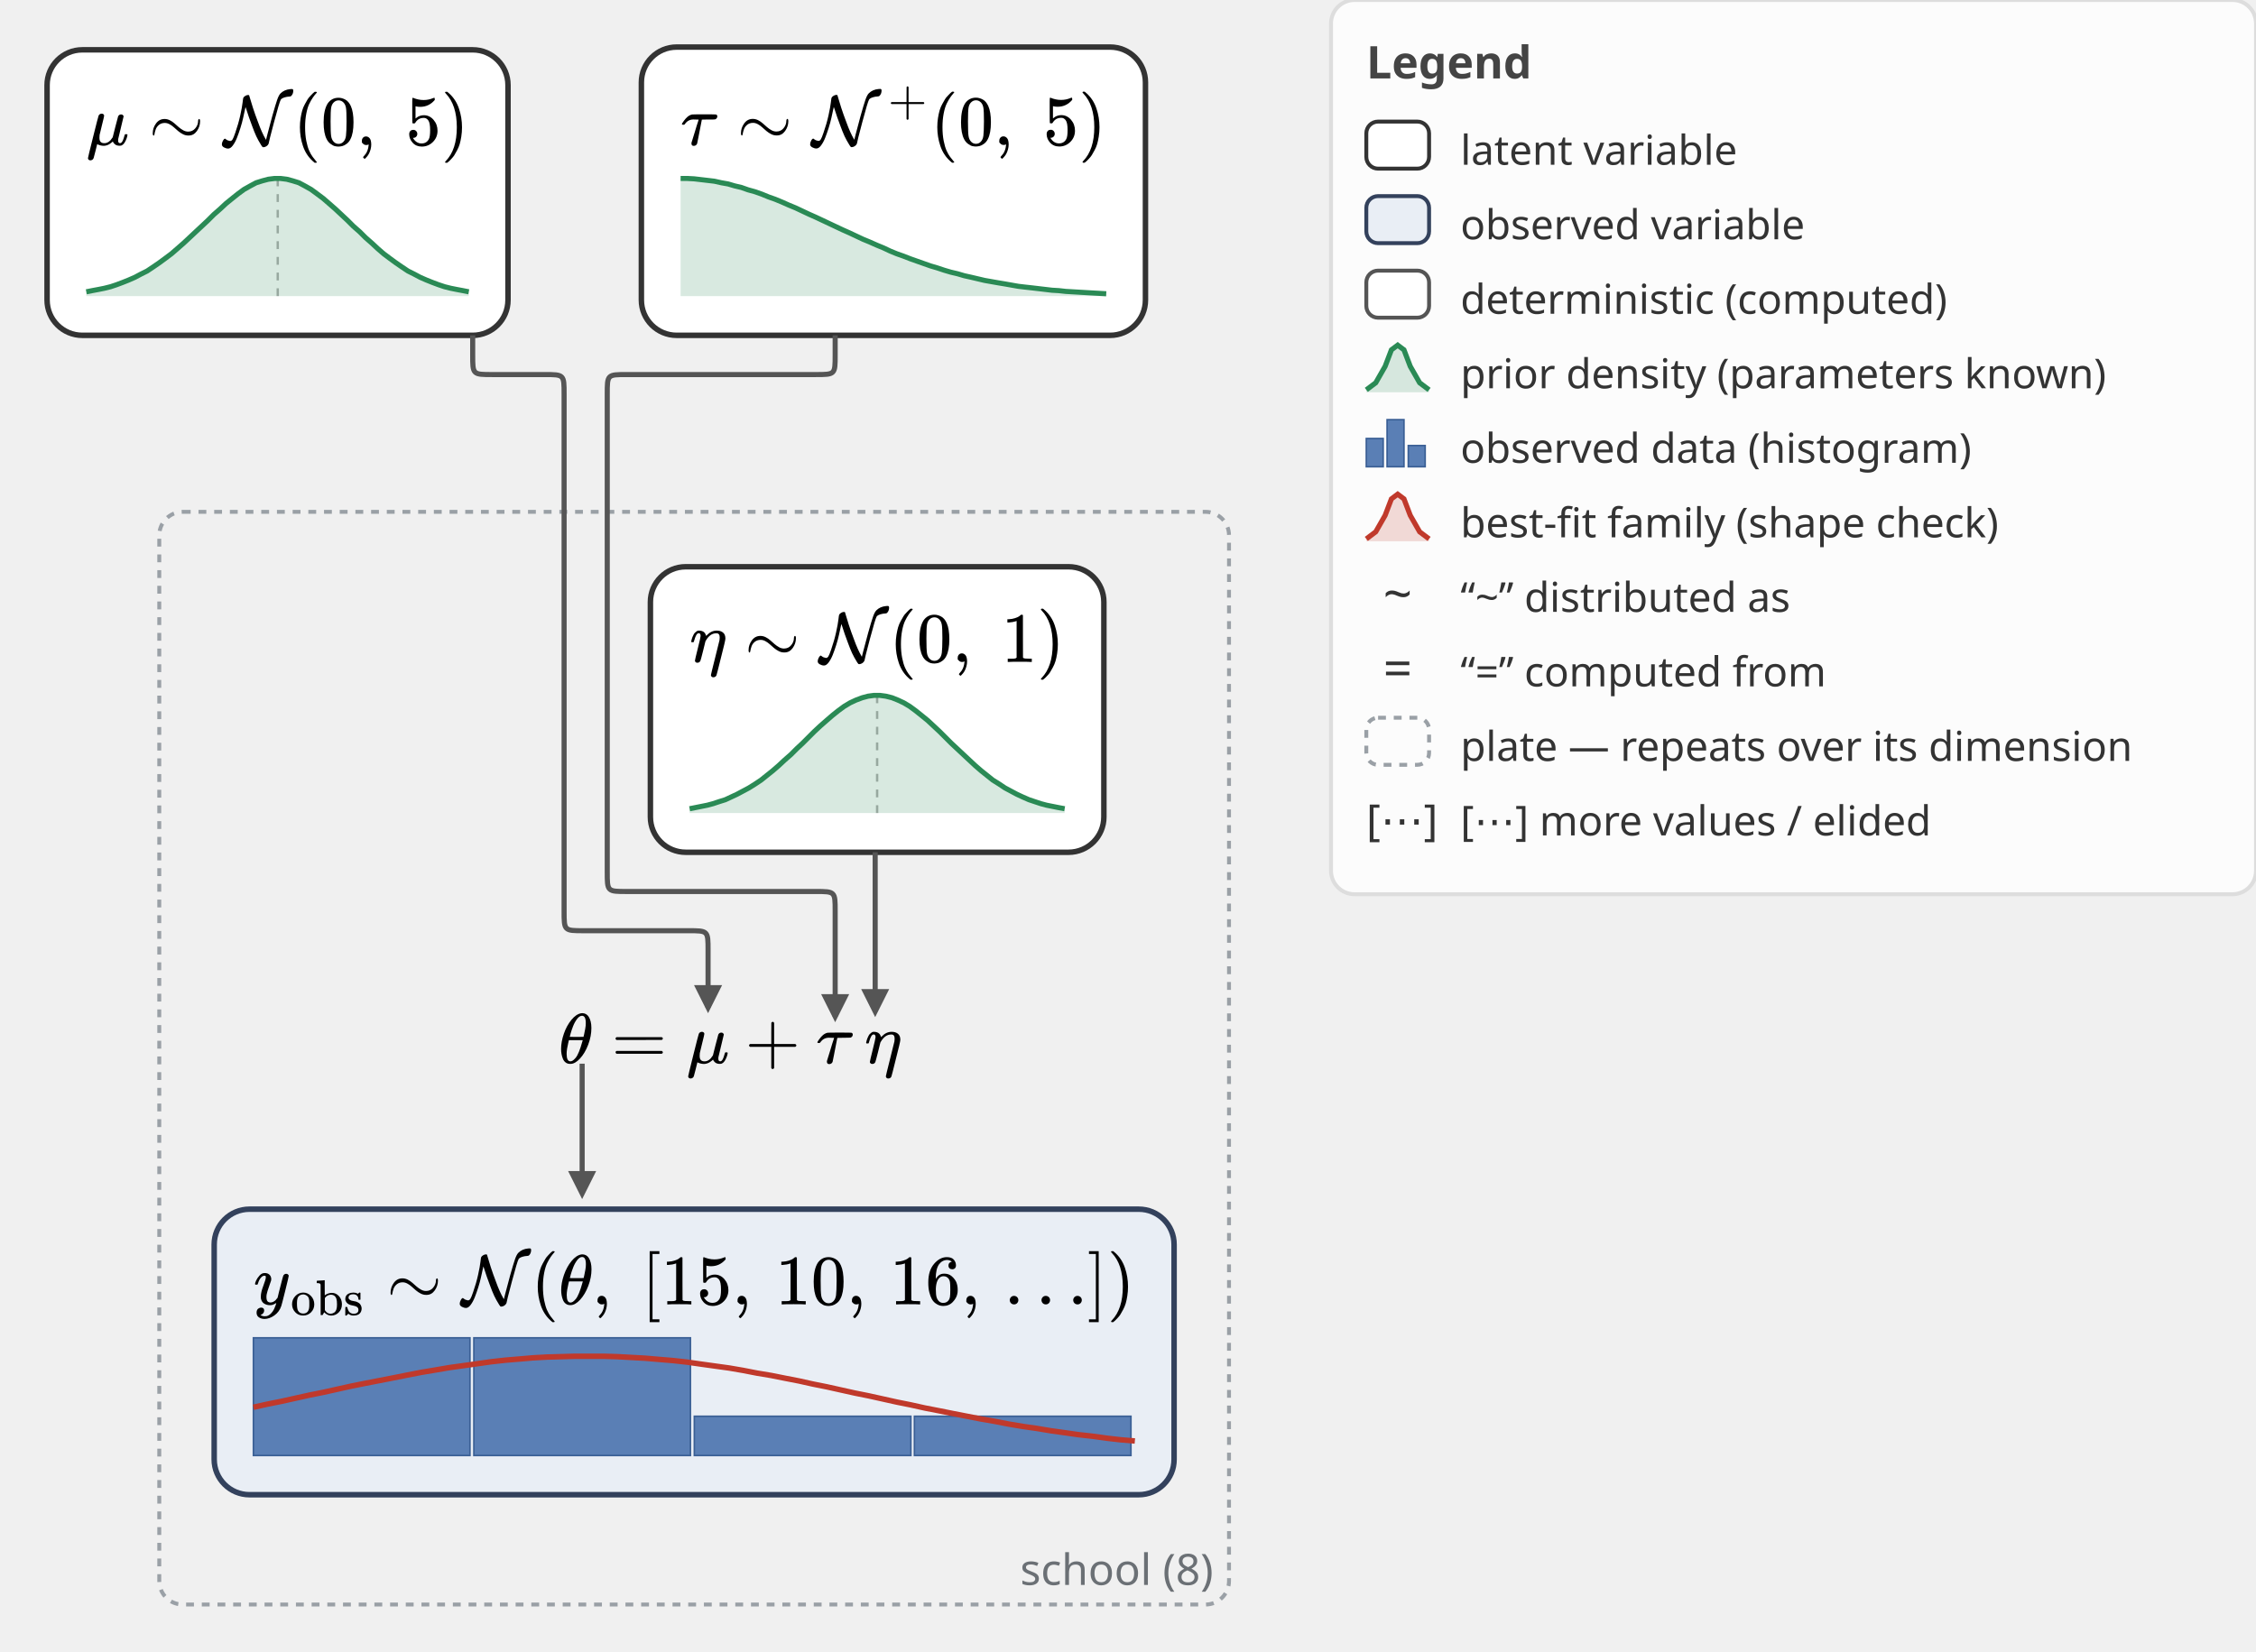
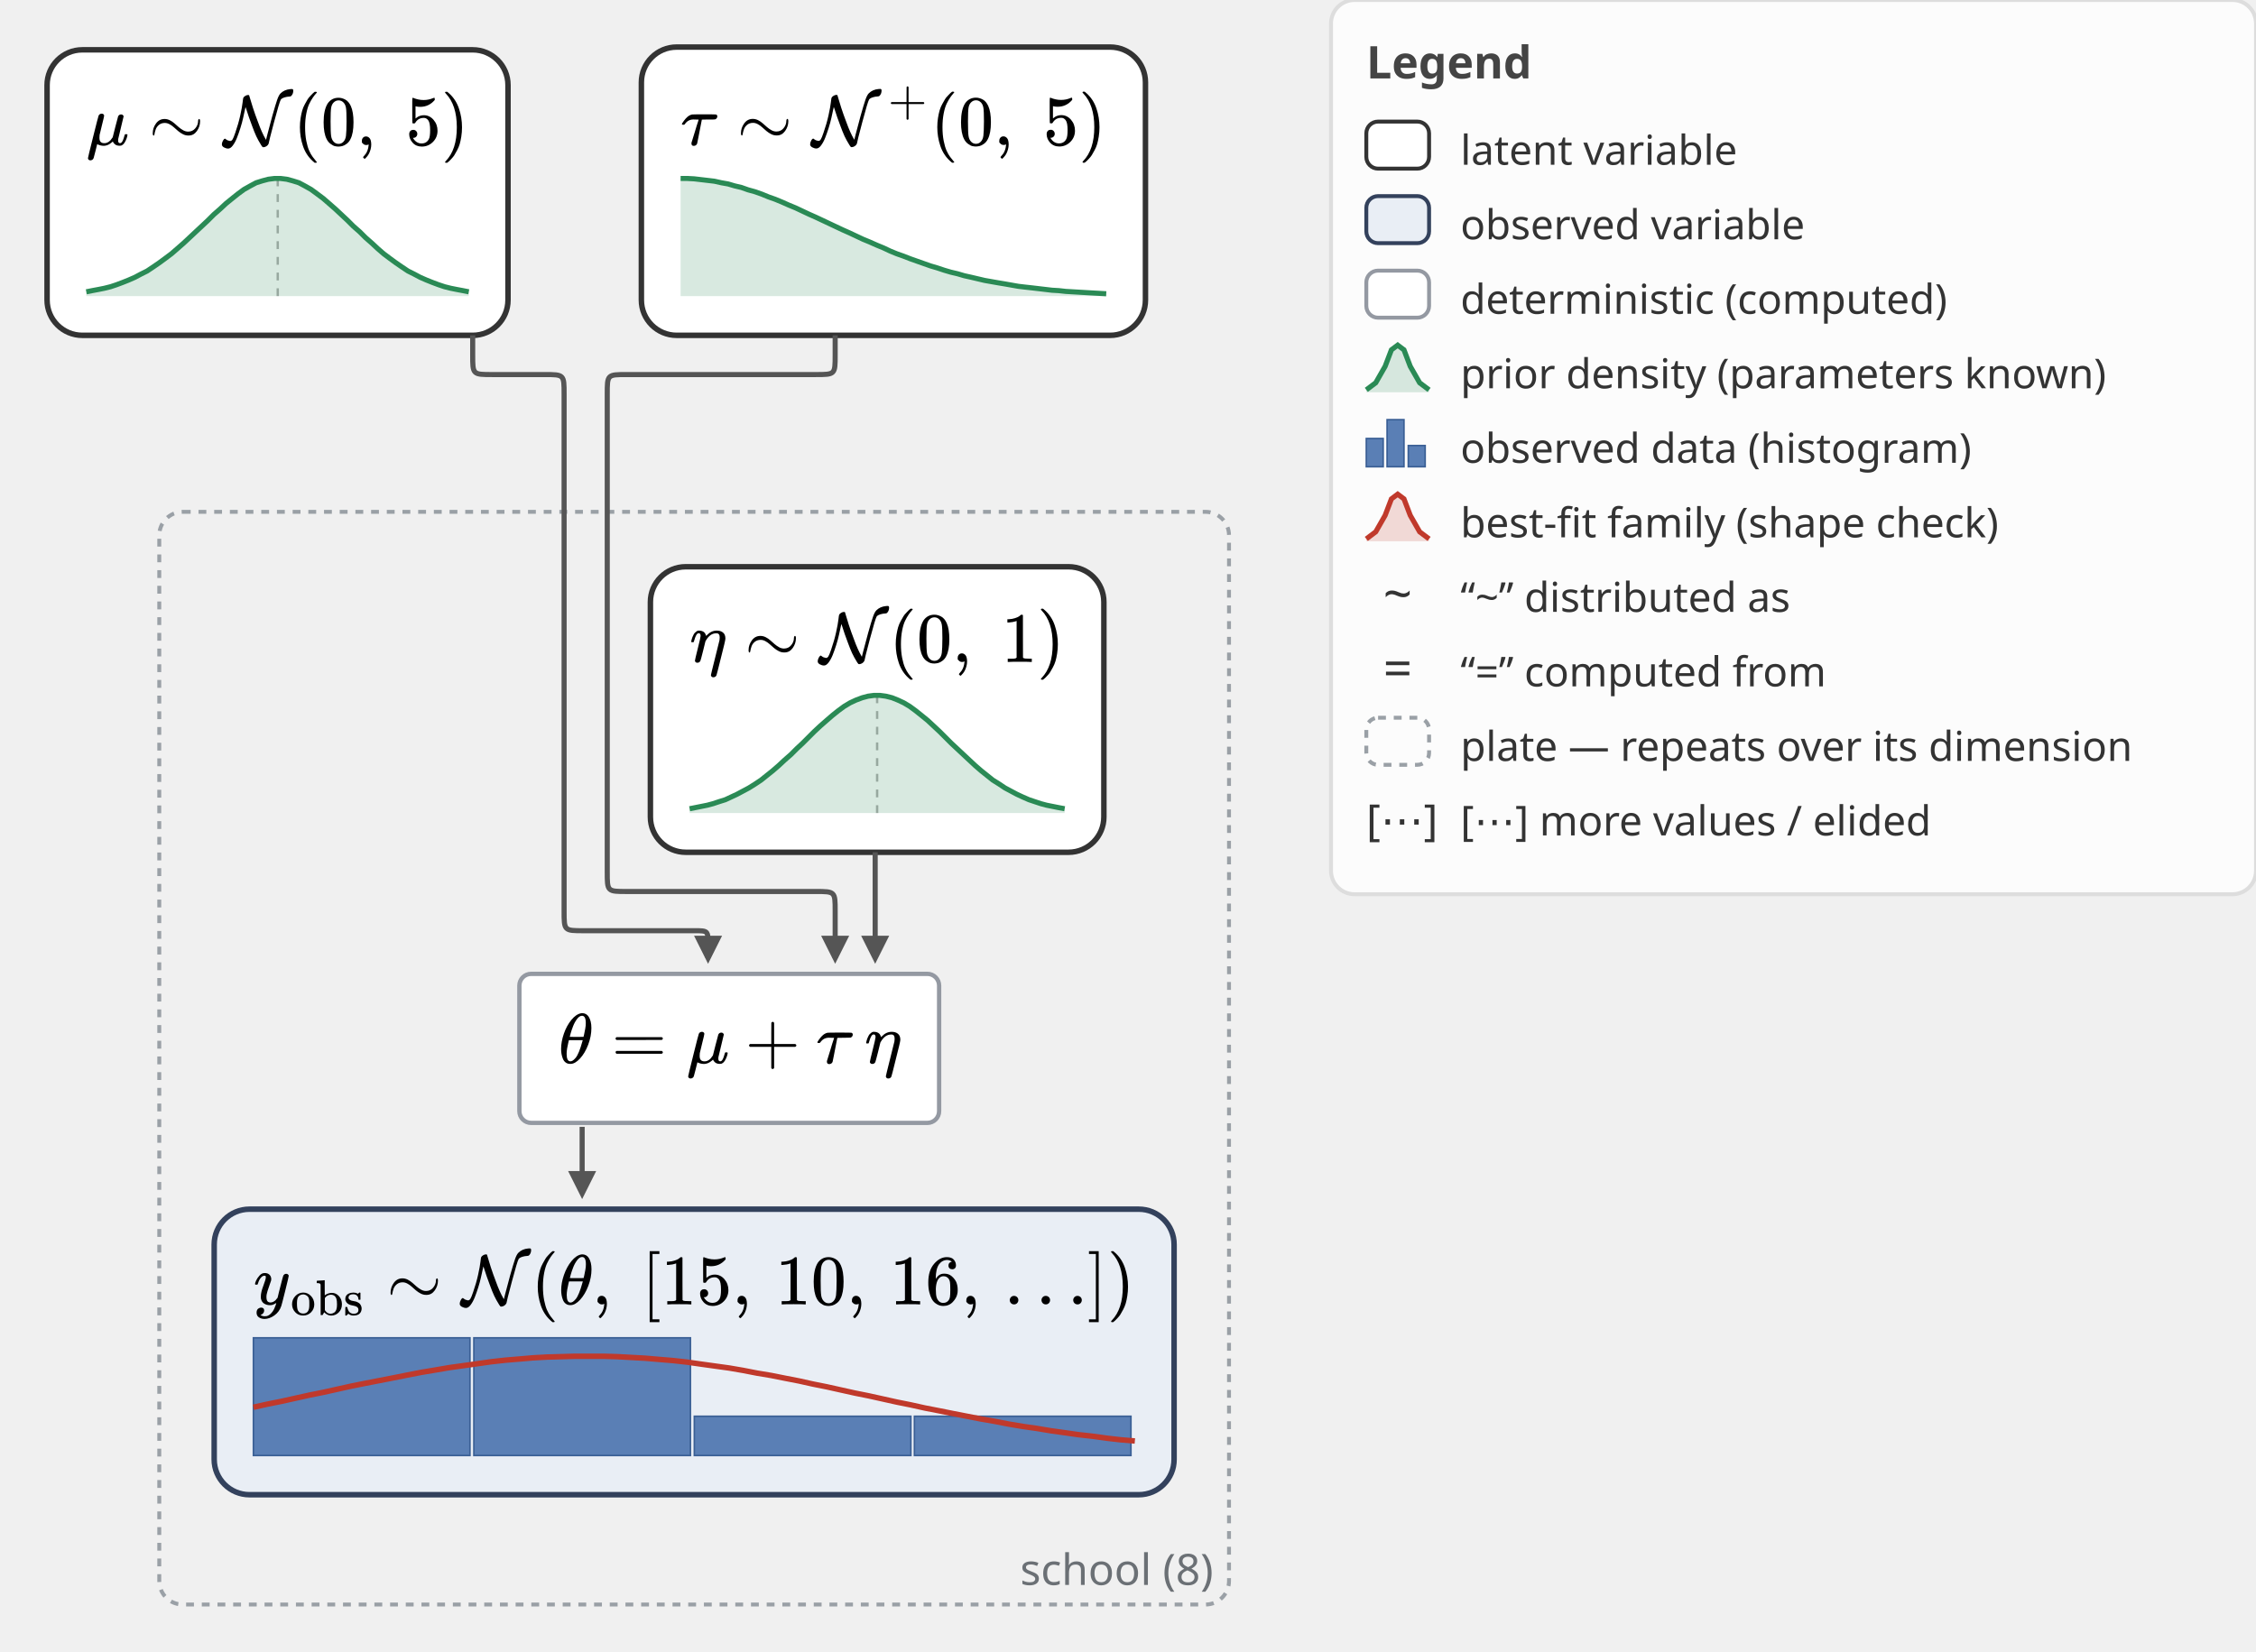
<svg xmlns="http://www.w3.org/2000/svg" xmlns:xlink="http://www.w3.org/1999/xlink" width="575.1" height="421.1" viewBox="0 0 575.1 421.1" font-family="system-ui, sans-serif">
  <defs>
    <marker id="bd-arrow" viewBox="0 0 10 10" refX="8" refY="5" markerWidth="5.5" markerHeight="5.5" orient="auto-start-reverse">
      <path d="M0,0 L10,5 L0,10 z" fill="#555" />
    </marker>
    <marker id="bd-arrow-up" viewBox="0 0 10 10" refX="8" refY="5" markerWidth="5.5" markerHeight="5.5" orient="auto-start-reverse">
      <path d="M0,0 L10,5 L0,10 z" fill="#2563eb" />
    </marker>
    <marker id="bd-arrow-down" viewBox="0 0 10 10" refX="8" refY="5" markerWidth="5.5" markerHeight="5.5" orient="auto-start-reverse">
      <path d="M0,0 L10,5 L0,10 z" fill="#d97706" />
    </marker>
  </defs>
  <defs>
    <path id="bdg-0769b6fe2e" d="M343 705Q358 705 358 698Q360 696 370 658T411 524T484 319Q536 174 590 82L595 73L615 152Q646 274 683 407Q729 571 752 637T799 727Q852 780 937 788Q939 788 947 788T958 789H962Q979 789 979 765Q979 722 951 692Q942 683 924 683Q888 681 859 672T818 654T803 639Q784 608 708 322T631 15Q631 14 630 15Q630 17 629 15Q628 14 628 12Q621 -4 601 -17T560 -31Q550 -31 546 -28T530 -7Q484 67 458 123T398 272Q352 392 314 514L306 535V534Q306 533 296 488T272 379T234 239T185 100T127 -7T61 -50Q34 -50 4 -34T-27 8Q-27 33 -12 61T18 90Q21 90 36 77T87 57H92Q109 57 123 78T162 173Q206 299 232 417T265 599T276 667Q284 681 304 693T343 705Z" />
    <path id="bdg-1146202f42" d="M58 -216Q44 -216 34 -208T23 -186Q23 -176 96 116T173 414Q186 442 219 442Q231 441 239 435T249 423T251 413Q251 401 220 279T187 142Q185 131 185 107V99Q185 26 252 26Q261 26 270 27T287 31T302 38T315 45T327 55T338 65T348 77T356 88T365 100L372 110L408 253Q444 395 448 404Q461 431 491 431Q504 431 512 424T523 412T525 402L449 84Q448 79 448 68Q448 43 455 35T476 26Q485 27 496 35Q517 55 537 131Q543 151 547 152Q549 153 557 153H561Q580 153 580 144Q580 138 575 117T555 63T523 13Q510 0 491 -8Q483 -10 467 -10Q446 -10 429 -4T402 11T385 29T376 44T374 51L368 45Q362 39 350 30T324 12T288 -4T246 -11Q199 -11 153 12L129 -85Q108 -167 104 -180T92 -202Q76 -216 58 -216Z" />
    <path id="bdg-2c2069b5d2" d="M56 347Q56 360 70 367H707Q722 359 722 347Q722 336 708 328L390 327H72Q56 332 56 347ZM56 153Q56 168 72 173H708Q722 163 722 153Q722 140 707 133H70Q56 140 56 153Z" />
    <path id="bdg-46c399a48b" d="M21 287Q21 301 36 335T84 406T158 442Q199 442 224 419T250 355Q248 336 247 334Q247 331 231 288T198 191T182 105Q182 62 196 45T238 27Q261 27 281 38T312 61T339 94Q339 95 344 114T358 173T377 247Q415 397 419 404Q432 431 462 431Q475 431 483 424T494 412T496 403Q496 390 447 193T391 -23Q363 -106 294 -155T156 -205Q111 -205 77 -183T43 -117Q43 -95 50 -80T69 -58T89 -48T106 -45Q150 -45 150 -87Q150 -107 138 -122T115 -142T102 -147L99 -148Q101 -153 118 -160T152 -167H160Q177 -167 186 -165Q219 -156 247 -127T290 -65T313 -9T321 21L315 17Q309 13 296 6T270 -6Q250 -11 231 -11Q185 -11 150 11T104 82Q103 89 103 113Q103 170 138 262T173 379Q173 380 173 381Q173 390 173 393T169 400T158 404H154Q131 404 112 385T82 344T65 302T57 280Q55 278 41 278H27Q21 284 21 287Z" />
    <path id="bdg-4ad2d3f3b4" d="M78 60Q78 84 95 102T138 120Q162 120 180 104T199 61Q199 36 182 18T139 0T96 17T78 60ZM525 60Q525 84 542 102T585 120Q609 120 627 104T646 61Q646 36 629 18T586 0T543 17T525 60ZM972 60Q972 84 989 102T1032 120Q1056 120 1074 104T1093 61Q1093 36 1076 18T1033 0T990 17T972 60Z" />
    <path id="bdg-789bf9660f" d="M60 749L64 750Q69 750 74 750H86L114 726Q208 641 251 514T294 250Q294 182 284 119T261 12T224 -76T186 -143T145 -194T113 -227T90 -246Q87 -249 86 -250H74Q66 -250 63 -250T58 -247T55 -238Q56 -237 66 -225Q221 -64 221 250T66 725Q56 737 55 738Q55 746 60 749Z" />
    <path id="bdg-7b1a2b8b67" d="M22 710V750H159V-250H22V-210H119V710H22Z" />
    <path id="bdg-849b434168" d="M28 214Q28 309 93 378T250 448Q340 448 405 380T471 215Q471 120 407 55T250 -10Q153 -10 91 57T28 214ZM250 30Q372 30 372 193V225V250Q372 272 371 288T364 326T348 362T317 390T268 410Q263 411 252 411Q222 411 195 399Q152 377 139 338T126 246V226Q126 130 145 91Q177 30 250 30Z" />
    <path id="bdg-86f1c428c1" d="M307 -11Q234 -11 168 55L158 37Q156 34 153 28T147 17T143 10L138 1L118 0H98V298Q98 599 97 603Q94 622 83 628T38 637H20V660Q20 683 22 683L32 684Q42 685 61 686T98 688Q115 689 135 690T165 693T176 694H179V543Q179 391 180 391L183 394Q186 397 192 401T207 411T228 421T254 431T286 439T323 442Q401 442 461 379T522 216Q522 115 458 52T307 -11ZM182 98Q182 97 187 90T196 79T206 67T218 55T233 44T250 35T271 29T295 26Q330 26 363 46T412 113Q424 148 424 212Q424 287 412 323Q385 405 300 405Q270 405 239 390T188 347L182 339V98Z" />
    <path id="bdg-878cdfe9d3" d="M21 287Q22 290 23 295T28 317T38 348T53 381T73 411T99 433T132 442Q156 442 175 435T205 417T221 395T229 376L231 369Q231 367 232 367L243 378Q304 442 382 442Q436 442 469 415T503 336V326Q503 302 439 53Q381 -182 377 -189Q364 -216 332 -216Q319 -216 310 -208T299 -186Q299 -177 358 57L420 307Q423 322 423 345Q423 404 379 404H374Q288 404 229 303L222 291L189 157Q156 26 151 16Q138 -11 108 -11Q95 -11 87 -5T76 7T74 17Q74 30 114 189T154 366Q154 405 128 405Q107 405 92 377T68 316T57 280Q55 278 41 278H27Q21 284 21 287Z" />
    <path id="bdg-a6046b70d2" d="M39 284Q18 284 18 294Q18 301 45 338T99 398Q134 425 164 429Q170 431 332 431Q492 431 497 429Q517 424 517 402Q517 388 508 376T485 360Q479 358 389 358T299 356Q298 355 283 274T251 109T233 20Q228 5 215 -4T186 -13Q153 -13 153 20V30L203 192Q214 228 227 272T248 336L254 357Q254 358 208 358Q206 358 197 358T183 359Q105 359 61 295Q56 287 53 286T39 284Z" />
    <path id="bdg-b6357b208a" d="M78 35T78 60T94 103T137 121Q165 121 187 96T210 8Q210 -27 201 -60T180 -117T154 -158T130 -185T117 -194Q113 -194 104 -185T95 -172Q95 -168 106 -156T131 -126T157 -76T173 -3V9L172 8Q170 7 167 6T161 3T152 1T140 0Q113 0 96 17Z" />
    <path id="bdg-bbeabd6619" d="M42 313Q42 476 123 571T303 666Q372 666 402 630T432 550Q432 525 418 510T379 495Q356 495 341 509T326 548Q326 592 373 601Q351 623 311 626Q240 626 194 566Q147 500 147 364L148 360Q153 366 156 373Q197 433 263 433H267Q313 433 348 414Q372 400 396 374T435 317Q456 268 456 210V192Q456 169 451 149Q440 90 387 34T253 -22Q225 -22 199 -14T143 16T92 75T56 172T42 313ZM257 397Q227 397 205 380T171 335T154 278T148 216Q148 133 160 97T198 39Q222 21 251 21Q302 21 329 59Q342 77 347 104T352 209Q352 289 347 316T329 361Q302 397 257 397Z" />
    <path id="bdg-c31d73e847" d="M35 200Q35 302 74 415T180 610T319 704Q320 704 327 704T339 705Q393 701 423 656Q462 596 462 495Q462 380 417 261T302 66T168 -10H161Q125 -10 99 10T60 63T41 130T35 200ZM383 566Q383 668 330 668Q294 668 260 623T204 521T170 421T157 371Q206 370 254 370L351 371Q352 372 359 404T375 484T383 566ZM113 132Q113 26 166 26Q181 26 198 36T239 74T287 161T335 307L340 324H145Q145 321 136 286T120 208T113 132Z" />
    <path id="bdg-c9688b78c0" d="M56 237T56 250T70 270H369V420L370 570Q380 583 389 583Q402 583 409 568V270H707Q722 262 722 250T707 230H409V-68Q401 -82 391 -82H389H387Q375 -82 369 -68V230H70Q56 237 56 250Z" />
    <path id="bdg-d75ce4558c" d="M164 157Q164 133 148 117T109 101H102Q148 22 224 22Q294 22 326 82Q345 115 345 210Q345 313 318 349Q292 382 260 382H254Q176 382 136 314Q132 307 129 306T114 304Q97 304 95 310Q93 314 93 485V614Q93 664 98 664Q100 666 102 666Q103 666 123 658T178 642T253 634Q324 634 389 662Q397 666 402 666Q410 666 410 648V635Q328 538 205 538Q174 538 149 544L139 546V374Q158 388 169 396T205 412T256 420Q337 420 393 355T449 201Q449 109 385 44T229 -22Q148 -22 99 32T50 154Q50 178 61 192T84 210T107 214Q132 214 148 197T164 157Z" />
    <path id="bdg-da39a3ee5e" d="" />
    <path id="bdg-daea903008" d="M55 166Q55 241 101 304T222 367Q260 367 296 349T362 304T421 252T484 208T554 189Q616 189 655 236T694 338Q694 350 698 358T708 367Q722 367 722 334Q722 260 677 197T562 134H554Q517 134 481 152T414 196T355 248T292 293T223 311Q179 311 145 286Q109 257 96 218T80 156T69 133Q55 133 55 166Z" />
    <path id="bdg-dcdb7159e8" d="M213 578L200 573Q186 568 160 563T102 556H83V602H102Q149 604 189 617T245 641T273 663Q275 666 285 666Q294 666 302 660V361L303 61Q310 54 315 52T339 48T401 46H427V0H416Q395 3 257 3Q121 3 100 0H88V46H114Q136 46 152 46T177 47T193 50T201 52T207 57T213 61V578Z" />
    <path id="bdg-ea69943f18" d="M94 250Q94 319 104 381T127 488T164 576T202 643T244 695T277 729T302 750H315H319Q333 750 333 741Q333 738 316 720T275 667T226 581T184 443T167 250T184 58T225 -81T274 -167T316 -220T333 -241Q333 -250 318 -250H315H302L274 -226Q180 -141 137 -14T94 250Z" />
    <path id="bdg-eb9555a51d" d="M295 316Q295 356 268 385T190 414Q154 414 128 401Q98 382 98 349Q97 344 98 336T114 312T157 287Q175 282 201 278T245 269T277 256Q294 248 310 236T342 195T359 133Q359 71 321 31T198 -10H190Q138 -10 94 26L86 19L77 10Q71 4 65 -1L54 -11H46H42Q39 -11 33 -5V74V132Q33 153 35 157T45 162H54Q66 162 70 158T75 146T82 119T101 77Q136 26 198 26Q295 26 295 104Q295 133 277 151Q257 175 194 187T111 210Q75 227 54 256T33 318Q33 357 50 384T93 424T143 442T187 447H198Q238 447 268 432L283 424L292 431Q302 440 314 448H322H326Q329 448 335 442V310L329 304H301Q295 310 295 316Z" />
    <path id="bdg-f905a7d02e" d="M118 -250V750H255V710H158V-210H255V-250H118Z" />
    <path id="bdg-fe1d5657cd" d="M96 585Q152 666 249 666Q297 666 345 640T423 548Q460 465 460 320Q460 165 417 83Q397 41 362 16T301 -15T250 -22Q224 -22 198 -16T137 16T82 83Q39 165 39 320Q39 494 96 585ZM321 597Q291 629 250 629Q208 629 178 597Q153 571 145 525T137 333Q137 175 145 125T181 46Q209 16 250 16Q290 16 318 46Q347 76 354 130T362 333Q362 478 354 524T321 597Z" />
  </defs>
  <g class="bd-plate" data-plate="plate_school">
    <rect x="40.6" y="130.5" width="272.7" height="278.6" rx="6" ry="6" fill="none" stroke="#9aa0a6" stroke-width="1" stroke-dasharray="2,2" pointer-events="all" />
    <text x="309.3" y="404.1" text-anchor="end" font-size="11" fill="#6b7075">school (8)</text>
  </g>
  <g class="bd-node" data-node="mu">
    <rect x="12.0" y="12.7" width="117.5" height="72.8" rx="9.0" ry="9.0" fill="#ffffff" stroke="#333333" stroke-width="1.4" />
  </g>
  <g class="bd-node" data-node="tau">
    <rect x="163.5" y="12.0" width="128.5" height="73.5" rx="9.0" ry="9.0" fill="#ffffff" stroke="#333333" stroke-width="1.4" />
  </g>
  <g class="bd-node" data-node="eta">
    <rect x="165.8" y="144.5" width="115.6" height="72.8" rx="9.0" ry="9.0" fill="#ffffff" stroke="#333333" stroke-width="1.4" />
  </g>
  <g class="bd-node" data-node="theta">
-     <rect x="132.4" y="248.3" width="107.0" height="38.0" fill="transparent" stroke="none" />
+     <rect x="132.4" y="248.3" width="107.0" height="38.0" rx="3.0" ry="3.0" fill="#ffffff" stroke="#9499a2" stroke-width="1.1" />
  </g>
  <g class="bd-node" data-node="y_obs">
    <rect x="54.6" y="308.3" width="244.7" height="72.8" rx="9.0" ry="9.0" fill="#e9eef5" stroke="#33415c" stroke-width="1.4" />
  </g>
  <g class="bd-node" data-node="mu">
    <svg x="22.0" y="22.7" style="vertical-align: -0.566ex;" width="97.5" height="18.8" role="img" focusable="false" viewBox="0 -789 5387.9 1039">
      <g stroke="currentColor" fill="currentColor" stroke-width="0" transform="scale(1,-1)">
        <g data-mml-node="math">
          <g data-mml-node="mi">
            <use data-c="1D707" xlink:href="#bdg-1146202f42" />
          </g>
          <g data-mml-node="mo" transform="translate(880.8,0)">
            <use data-c="223C" xlink:href="#bdg-daea903008" />
          </g>
          <g data-mml-node="TeXAtom" data-mjx-texclass="ORD" transform="translate(1936.6,0)">
            <g data-mml-node="mi">
              <use data-c="4E" xlink:href="#bdg-0769b6fe2e" />
            </g>
          </g>
          <g data-mml-node="mstyle" transform="translate(2915.6,0)">
            <g data-mml-node="mspace" />
          </g>
          <g data-mml-node="mrow" transform="translate(2915.2,0)">
            <g data-mml-node="mo">
              <use data-c="28" xlink:href="#bdg-ea69943f18" />
            </g>
            <g data-mml-node="mn" id="tok-loc" transform="translate(389,666)">
              <text data-id-align="true" />
              <g data-idbox="true" transform="translate(0,-666)">
                <use data-c="30" xlink:href="#bdg-fe1d5657cd" />
              </g>
            </g>
            <g data-mml-node="mo" transform="translate(889,0)">
              <use data-c="2C" xlink:href="#bdg-b6357b208a" />
            </g>
            <g data-mml-node="mtext" transform="translate(1333.7,0)">
              <use data-c="A0" xlink:href="#bdg-da39a3ee5e" />
            </g>
            <g data-mml-node="mn" id="tok-scale" transform="translate(1583.7,666)">
              <text data-id-align="true" />
              <g data-idbox="true" transform="translate(0,-666)">
                <use data-c="35" xlink:href="#bdg-d75ce4558c" />
              </g>
            </g>
            <g data-mml-node="mo" transform="translate(2083.7,0)">
              <use data-c="29" xlink:href="#bdg-789bf9660f" />
            </g>
          </g>
        </g>
      </g>
    </svg>
    <line x1="70.8" y1="45.5" x2="70.8" y2="75.5" stroke="#b0b0b0" stroke-width="0.6" stroke-dasharray="2,2" />
    <path d="M22.0,75.5 L22.0,74.4 L23.5,74.1 L25.1,73.8 L26.6,73.5 L28.2,73.1 L29.7,72.6 L31.3,72.0 L32.8,71.4 L34.4,70.7 L35.9,69.9 L37.5,69.1 L39.0,68.1 L40.6,67.0 L42.1,65.9 L43.7,64.7 L45.2,63.4 L46.8,62.0 L48.3,60.6 L49.9,59.1 L51.4,57.7 L53.0,56.2 L54.5,54.7 L56.1,53.3 L57.6,51.9 L59.2,50.6 L60.7,49.4 L62.2,48.3 L63.8,47.4 L65.3,46.6 L66.9,46.1 L68.4,45.7 L70.0,45.5 L71.5,45.5 L73.1,45.7 L74.6,46.1 L76.2,46.6 L77.7,47.4 L79.3,48.3 L80.8,49.4 L82.4,50.6 L83.9,51.9 L85.5,53.3 L87.0,54.7 L88.6,56.2 L90.1,57.7 L91.7,59.1 L93.2,60.6 L94.8,62.0 L96.3,63.4 L97.8,64.7 L99.4,65.9 L100.9,67.0 L102.5,68.1 L104.0,69.1 L105.6,69.9 L107.1,70.7 L108.7,71.4 L110.2,72.0 L111.8,72.6 L113.3,73.1 L114.9,73.5 L116.4,73.8 L118.0,74.1 L119.5,74.4 L119.5,75.5 Z" fill="#2a8a55" fill-opacity="0.18" stroke="none" />
    <path d="M22.0,74.4 L23.5,74.1 L25.1,73.8 L26.6,73.5 L28.2,73.1 L29.7,72.6 L31.3,72.0 L32.8,71.4 L34.4,70.7 L35.9,69.9 L37.5,69.1 L39.0,68.1 L40.6,67.0 L42.1,65.9 L43.7,64.7 L45.2,63.4 L46.8,62.0 L48.3,60.6 L49.9,59.1 L51.4,57.7 L53.0,56.2 L54.5,54.7 L56.1,53.3 L57.6,51.9 L59.2,50.6 L60.7,49.4 L62.2,48.3 L63.8,47.4 L65.3,46.6 L66.9,46.1 L68.4,45.7 L70.0,45.5 L71.5,45.5 L73.1,45.7 L74.6,46.1 L76.2,46.6 L77.7,47.4 L79.3,48.3 L80.8,49.4 L82.4,50.6 L83.9,51.9 L85.5,53.3 L87.0,54.7 L88.6,56.2 L90.1,57.7 L91.7,59.1 L93.2,60.6 L94.8,62.0 L96.3,63.4 L97.8,64.7 L99.4,65.9 L100.9,67.0 L102.5,68.1 L104.0,69.1 L105.6,69.9 L107.1,70.7 L108.7,71.4 L110.2,72.0 L111.8,72.6 L113.3,73.1 L114.9,73.5 L116.4,73.8 L118.0,74.1 L119.5,74.4" fill="none" stroke="#2a8a55" stroke-width="1.3" />
  </g>
  <g class="bd-node" data-node="tau">
    <svg x="173.5" y="22.0" style="vertical-align: -0.566ex;" width="108.5" height="19.5" role="img" focusable="false" viewBox="0 -825.2 5993 1075.2">
      <g stroke="currentColor" fill="currentColor" stroke-width="0" transform="scale(1,-1)">
        <g data-mml-node="math">
          <g data-mml-node="mi">
            <use data-c="1D70F" xlink:href="#bdg-a6046b70d2" />
          </g>
          <g data-mml-node="mo" transform="translate(794.8,0)">
            <use data-c="223C" xlink:href="#bdg-daea903008" />
          </g>
          <g data-mml-node="msup" transform="translate(1850.6,0)">
            <g data-mml-node="TeXAtom" data-mjx-texclass="ORD">
              <g data-mml-node="mi">
                <use data-c="4E" xlink:href="#bdg-0769b6fe2e" />
              </g>
            </g>
            <g data-mml-node="TeXAtom" transform="translate(1070,413) scale(0.707)" data-mjx-texclass="ORD">
              <g data-mml-node="mo">
                <use data-c="2B" xlink:href="#bdg-c9688b78c0" />
              </g>
            </g>
          </g>
          <g data-mml-node="mstyle" transform="translate(3520.6,0)">
            <g data-mml-node="mspace" />
          </g>
          <g data-mml-node="mrow" transform="translate(3520.3,0)">
            <g data-mml-node="mo">
              <use data-c="28" xlink:href="#bdg-ea69943f18" />
            </g>
            <g data-mml-node="mn" id="tok-loc" transform="translate(389,666)">
              <text data-id-align="true" />
              <g data-idbox="true" transform="translate(0,-666)">
                <use data-c="30" xlink:href="#bdg-fe1d5657cd" />
              </g>
            </g>
            <g data-mml-node="mo" transform="translate(889,0)">
              <use data-c="2C" xlink:href="#bdg-b6357b208a" />
            </g>
            <g data-mml-node="mtext" transform="translate(1333.7,0)">
              <use data-c="A0" xlink:href="#bdg-da39a3ee5e" />
            </g>
            <g data-mml-node="mn" id="tok-scale" transform="translate(1583.7,666)">
              <text data-id-align="true" />
              <g data-idbox="true" transform="translate(0,-666)">
                <use data-c="35" xlink:href="#bdg-d75ce4558c" />
              </g>
            </g>
            <g data-mml-node="mo" transform="translate(2083.7,0)">
              <use data-c="29" xlink:href="#bdg-789bf9660f" />
            </g>
          </g>
        </g>
      </g>
    </svg>
    <path d="M173.5,75.5 L173.5,45.5 L175.2,45.5 L177.0,45.6 L178.7,45.8 L180.4,46.0 L182.1,46.2 L183.9,46.6 L185.6,46.9 L187.3,47.4 L189.0,47.8 L190.7,48.4 L192.5,48.9 L194.2,49.5 L195.9,50.2 L197.6,50.8 L199.3,51.5 L201.1,52.3 L202.8,53.0 L204.5,53.8 L206.2,54.6 L208.0,55.4 L209.7,56.2 L211.4,57.0 L213.1,57.8 L214.8,58.6 L216.6,59.4 L218.3,60.2 L220.0,61.0 L221.7,61.7 L223.5,62.5 L225.2,63.2 L226.9,64.0 L228.6,64.7 L230.3,65.3 L232.1,66.0 L233.8,66.6 L235.5,67.2 L237.2,67.8 L238.9,68.3 L240.7,68.9 L242.4,69.4 L244.1,69.8 L245.8,70.3 L247.6,70.7 L249.3,71.1 L251.0,71.5 L252.7,71.8 L254.4,72.1 L256.2,72.4 L257.9,72.7 L259.6,73.0 L261.3,73.2 L263.1,73.4 L264.8,73.6 L266.5,73.8 L268.2,74.0 L269.9,74.1 L271.7,74.3 L273.4,74.4 L275.1,74.5 L276.8,74.6 L278.5,74.7 L280.3,74.8 L282.0,74.9 L282.0,75.5 Z" fill="#2a8a55" fill-opacity="0.18" stroke="none" />
    <path d="M173.5,45.5 L175.2,45.5 L177.0,45.6 L178.7,45.8 L180.4,46.0 L182.1,46.2 L183.9,46.6 L185.6,46.9 L187.3,47.4 L189.0,47.8 L190.7,48.4 L192.5,48.9 L194.2,49.5 L195.9,50.2 L197.6,50.8 L199.3,51.5 L201.1,52.3 L202.8,53.0 L204.5,53.8 L206.2,54.6 L208.0,55.4 L209.7,56.2 L211.4,57.0 L213.1,57.8 L214.8,58.6 L216.6,59.4 L218.3,60.2 L220.0,61.0 L221.7,61.7 L223.5,62.5 L225.2,63.2 L226.9,64.0 L228.6,64.7 L230.3,65.3 L232.1,66.0 L233.8,66.6 L235.5,67.2 L237.2,67.8 L238.9,68.3 L240.7,68.9 L242.4,69.4 L244.1,69.8 L245.8,70.3 L247.6,70.7 L249.3,71.1 L251.0,71.5 L252.7,71.8 L254.4,72.1 L256.2,72.4 L257.9,72.7 L259.6,73.0 L261.3,73.2 L263.1,73.4 L264.8,73.6 L266.5,73.8 L268.2,74.0 L269.9,74.1 L271.7,74.3 L273.4,74.4 L275.1,74.5 L276.8,74.6 L278.5,74.7 L280.3,74.8 L282.0,74.9" fill="none" stroke="#2a8a55" stroke-width="1.3" />
  </g>
  <g class="bd-node" data-node="eta">
    <svg x="175.8" y="154.5" style="vertical-align: -0.566ex;" width="95.6" height="18.8" role="img" focusable="false" viewBox="0 -789 5281.9 1039">
      <g stroke="currentColor" fill="currentColor" stroke-width="0" transform="scale(1,-1)">
        <g data-mml-node="math">
          <g data-mml-node="mi">
            <use data-c="1D702" xlink:href="#bdg-878cdfe9d3" />
          </g>
          <g data-mml-node="mo" transform="translate(774.8,0)">
            <use data-c="223C" xlink:href="#bdg-daea903008" />
          </g>
          <g data-mml-node="TeXAtom" data-mjx-texclass="ORD" transform="translate(1830.6,0)">
            <g data-mml-node="mi">
              <use data-c="4E" xlink:href="#bdg-0769b6fe2e" />
            </g>
          </g>
          <g data-mml-node="mstyle" transform="translate(2809.6,0)">
            <g data-mml-node="mspace" />
          </g>
          <g data-mml-node="mrow" transform="translate(2809.2,0)">
            <g data-mml-node="mo">
              <use data-c="28" xlink:href="#bdg-ea69943f18" />
            </g>
            <g data-mml-node="mn" id="tok-loc" transform="translate(389,666)">
              <text data-id-align="true" />
              <g data-idbox="true" transform="translate(0,-666)">
                <use data-c="30" xlink:href="#bdg-fe1d5657cd" />
              </g>
            </g>
            <g data-mml-node="mo" transform="translate(889,0)">
              <use data-c="2C" xlink:href="#bdg-b6357b208a" />
            </g>
            <g data-mml-node="mtext" transform="translate(1333.7,0)">
              <use data-c="A0" xlink:href="#bdg-da39a3ee5e" />
            </g>
            <g data-mml-node="mn" id="tok-scale" transform="translate(1583.7,666)">
              <text data-id-align="true" />
              <g data-idbox="true" transform="translate(0,-666)">
                <use data-c="31" xlink:href="#bdg-dcdb7159e8" />
              </g>
            </g>
            <g data-mml-node="mo" transform="translate(2083.7,0)">
              <use data-c="29" xlink:href="#bdg-789bf9660f" />
            </g>
          </g>
        </g>
      </g>
    </svg>
    <line x1="223.6" y1="177.3" x2="223.6" y2="207.3" stroke="#b0b0b0" stroke-width="0.6" stroke-dasharray="2,2" />
    <path d="M175.8,207.3 L175.8,206.2 L177.3,205.9 L178.8,205.6 L180.3,205.3 L181.8,204.9 L183.3,204.4 L184.9,203.9 L186.4,203.2 L187.9,202.5 L189.4,201.7 L190.9,200.9 L192.5,199.9 L194.0,198.9 L195.5,197.7 L197.0,196.5 L198.5,195.2 L200.0,193.8 L201.6,192.4 L203.1,190.9 L204.6,189.5 L206.1,188.0 L207.6,186.5 L209.1,185.1 L210.7,183.7 L212.2,182.4 L213.7,181.2 L215.2,180.1 L216.7,179.2 L218.2,178.5 L219.8,177.9 L221.3,177.5 L222.8,177.3 L224.3,177.3 L225.8,177.5 L227.4,177.9 L228.9,178.5 L230.4,179.2 L231.9,180.1 L233.4,181.2 L234.9,182.4 L236.5,183.7 L238.0,185.1 L239.5,186.5 L241.0,188.0 L242.5,189.5 L244.0,190.9 L245.6,192.4 L247.1,193.8 L248.6,195.2 L250.1,196.5 L251.6,197.7 L253.1,198.9 L254.7,199.9 L256.2,200.9 L257.7,201.7 L259.2,202.5 L260.7,203.2 L262.3,203.9 L263.8,204.4 L265.3,204.9 L266.8,205.3 L268.3,205.6 L269.8,205.9 L271.4,206.2 L271.4,207.3 Z" fill="#2a8a55" fill-opacity="0.18" stroke="none" />
    <path d="M175.8,206.2 L177.3,205.9 L178.8,205.6 L180.3,205.3 L181.8,204.9 L183.3,204.4 L184.9,203.9 L186.4,203.2 L187.9,202.5 L189.4,201.7 L190.9,200.9 L192.5,199.9 L194.0,198.9 L195.5,197.7 L197.0,196.5 L198.5,195.2 L200.0,193.8 L201.6,192.4 L203.1,190.9 L204.6,189.5 L206.1,188.0 L207.6,186.5 L209.1,185.1 L210.7,183.7 L212.2,182.4 L213.7,181.2 L215.2,180.1 L216.7,179.2 L218.2,178.5 L219.8,177.9 L221.3,177.5 L222.8,177.3 L224.3,177.3 L225.8,177.5 L227.4,177.9 L228.9,178.5 L230.4,179.2 L231.9,180.1 L233.4,181.2 L234.9,182.4 L236.5,183.7 L238.0,185.1 L239.5,186.5 L241.0,188.0 L242.5,189.5 L244.0,190.9 L245.6,192.4 L247.1,193.8 L248.6,195.2 L250.1,196.5 L251.6,197.7 L253.1,198.9 L254.7,199.9 L256.2,200.9 L257.7,201.7 L259.2,202.5 L260.7,203.2 L262.3,203.9 L263.8,204.4 L265.3,204.9 L266.8,205.3 L268.3,205.6 L269.8,205.9 L271.4,206.2" fill="none" stroke="#2a8a55" stroke-width="1.3" />
  </g>
  <g class="bd-node" data-node="theta">
    <svg x="142.4" y="258.3" style="vertical-align: -0.489ex;" width="87.0" height="16.7" role="img" focusable="false" viewBox="0 -705 4809 921">
      <g stroke="currentColor" fill="currentColor" stroke-width="0" transform="scale(1,-1)">
        <g data-mml-node="math">
          <g data-mml-node="mi" id="tok-__lhs__">
            <use data-c="1D703" xlink:href="#bdg-c31d73e847" />
          </g>
          <g data-mml-node="mo" transform="translate(746.8,0)">
            <use data-c="3D" xlink:href="#bdg-2c2069b5d2" />
          </g>
          <g data-mml-node="mi" id="tok-mu" transform="translate(1802.6,442)">
            <text data-id-align="true" />
            <g data-idbox="true" transform="translate(0,-442)">
              <use data-c="1D707" xlink:href="#bdg-1146202f42" />
            </g>
          </g>
          <g data-mml-node="mo" transform="translate(2627.8,0)">
            <use data-c="2B" xlink:href="#bdg-c9688b78c0" />
          </g>
          <g data-mml-node="mi" id="tok-tau" transform="translate(3628,431)">
            <text data-id-align="true" />
            <g data-idbox="true" transform="translate(0,-431)">
              <use data-c="1D70F" xlink:href="#bdg-a6046b70d2" />
            </g>
          </g>
          <g data-mml-node="mstyle" transform="translate(4145,0)">
            <g data-mml-node="mspace" />
          </g>
          <g data-mml-node="mi" id="tok-eta" transform="translate(4312,442)">
            <text data-id-align="true" />
            <g data-idbox="true" transform="translate(0,-442)">
              <use data-c="1D702" xlink:href="#bdg-878cdfe9d3" />
            </g>
          </g>
        </g>
      </g>
    </svg>
  </g>
  <g class="bd-node" data-node="y_obs">
    <svg x="64.6" y="318.3" style="vertical-align: -0.566ex;" width="224.7" height="18.8" role="img" focusable="false" viewBox="0 -789 12415.2 1039">
      <g stroke="currentColor" fill="currentColor" stroke-width="0" transform="scale(1,-1)">
        <g data-mml-node="math">
          <g data-mml-node="msub">
            <g data-mml-node="mi">
              <use data-c="1D466" xlink:href="#bdg-46c399a48b" />
            </g>
            <g data-mml-node="TeXAtom" transform="translate(523,-150) scale(0.707)" data-mjx-texclass="ORD">
              <g data-mml-node="TeXAtom" data-mjx-texclass="ORD">
                <g data-mml-node="mi">
                  <use data-c="6F" xlink:href="#bdg-849b434168" />
                  <use data-c="62" xlink:href="#bdg-86f1c428c1" transform="translate(500,0)" />
                  <use data-c="73" xlink:href="#bdg-eb9555a51d" transform="translate(1056,0)" />
                </g>
              </g>
            </g>
          </g>
          <g data-mml-node="mo" transform="translate(1876.1,0)">
            <use data-c="223C" xlink:href="#bdg-daea903008" />
          </g>
          <g data-mml-node="TeXAtom" data-mjx-texclass="ORD" transform="translate(2931.9,0)">
            <g data-mml-node="mi">
              <use data-c="4E" xlink:href="#bdg-0769b6fe2e" />
            </g>
          </g>
          <g data-mml-node="mstyle" transform="translate(3910.9,0)">
            <g data-mml-node="mspace" />
          </g>
          <g data-mml-node="mrow" transform="translate(3910.5,0)">
            <g data-mml-node="mo">
              <use data-c="28" xlink:href="#bdg-ea69943f18" />
            </g>
            <g data-mml-node="mi" id="tok-loc" transform="translate(389,705)">
              <text data-id-align="true" />
              <g data-idbox="true" transform="translate(0,-705)">
                <use data-c="1D703" xlink:href="#bdg-c31d73e847" />
              </g>
            </g>
            <g data-mml-node="mo" transform="translate(858,0)">
              <use data-c="2C" xlink:href="#bdg-b6357b208a" />
            </g>
            <g data-mml-node="mtext" transform="translate(1302.7,0)">
              <use data-c="A0" xlink:href="#bdg-da39a3ee5e" />
            </g>
            <g data-mml-node="mrow" id="tok-scale" transform="translate(1552.7,750)">
              <text data-id-align="true" />
              <g data-idbox="true" transform="translate(0,-750)">
                <g data-mml-node="mo">
                  <use data-c="5B" xlink:href="#bdg-f905a7d02e" />
                </g>
                <g data-mml-node="mn" transform="translate(278,0)">
                  <use data-c="31" xlink:href="#bdg-dcdb7159e8" />
                  <use data-c="35" xlink:href="#bdg-d75ce4558c" transform="translate(500,0)" />
                </g>
                <g data-mml-node="mo" transform="translate(1278,0)">
                  <use data-c="2C" xlink:href="#bdg-b6357b208a" />
                </g>
                <g data-mml-node="mstyle" transform="translate(1556,0)">
                  <g data-mml-node="mspace" />
                </g>
                <g data-mml-node="mn" transform="translate(1889.7,0)">
                  <use data-c="31" xlink:href="#bdg-dcdb7159e8" />
                  <use data-c="30" xlink:href="#bdg-fe1d5657cd" transform="translate(500,0)" />
                </g>
                <g data-mml-node="mo" transform="translate(2889.7,0)">
                  <use data-c="2C" xlink:href="#bdg-b6357b208a" />
                </g>
                <g data-mml-node="mstyle" transform="translate(3167.7,0)">
                  <g data-mml-node="mspace" />
                </g>
                <g data-mml-node="mn" transform="translate(3501.3,0)">
                  <use data-c="31" xlink:href="#bdg-dcdb7159e8" />
                  <use data-c="36" xlink:href="#bdg-bbeabd6619" transform="translate(500,0)" />
                </g>
                <g data-mml-node="mo" transform="translate(4501.3,0)">
                  <use data-c="2C" xlink:href="#bdg-b6357b208a" />
                </g>
                <g data-mml-node="mstyle" transform="translate(4779.3,0)">
                  <g data-mml-node="mspace" />
                </g>
                <g data-mml-node="mo" transform="translate(5113,0)">
                  <use data-c="2026" xlink:href="#bdg-4ad2d3f3b4" />
                </g>
                <g data-mml-node="mo" transform="translate(6285,0)">
                  <use data-c="5D" xlink:href="#bdg-7b1a2b8b67" />
                </g>
              </g>
            </g>
            <g data-mml-node="mo" transform="translate(8115.7,0)">
              <use data-c="29" xlink:href="#bdg-789bf9660f" />
            </g>
          </g>
        </g>
      </g>
    </svg>
    <line x1="86.3" y1="341.1" x2="86.3" y2="371.1" stroke="#b0b0b0" stroke-width="0.6" stroke-dasharray="2,2" />
    <rect x="64.6" y="341.1" width="55.2" height="30.0" fill="#5a7fb5" stroke="#3a5f95" stroke-width="0.4" />
    <rect x="120.8" y="341.1" width="55.2" height="30.0" fill="#5a7fb5" stroke="#3a5f95" stroke-width="0.4" />
    <rect x="177.0" y="361.1" width="55.2" height="10.0" fill="#5a7fb5" stroke="#3a5f95" stroke-width="0.4" />
    <rect x="233.1" y="361.1" width="55.2" height="10.0" fill="#5a7fb5" stroke="#3a5f95" stroke-width="0.4" />
    <path d="M64.6,358.8 L68.2,358.0 L71.7,357.3 L75.3,356.5 L78.9,355.7 L82.4,355.0 L86.0,354.2 L89.6,353.4 L93.1,352.7 L96.7,352.0 L100.3,351.3 L103.8,350.6 L107.4,349.9 L111.0,349.3 L114.5,348.7 L118.1,348.2 L121.7,347.7 L125.2,347.2 L128.8,346.8 L132.4,346.5 L135.9,346.2 L139.5,346.0 L143.1,345.9 L146.6,345.8 L150.2,345.8 L153.8,345.8 L157.3,345.9 L160.9,346.1 L164.5,346.3 L168.0,346.6 L171.6,346.9 L175.2,347.3 L178.7,347.8 L182.3,348.3 L185.9,348.8 L189.4,349.4 L193.0,350.1 L196.6,350.7 L200.1,351.4 L203.7,352.1 L207.3,352.9 L210.8,353.6 L214.4,354.4 L218.0,355.2 L221.5,355.9 L225.1,356.7 L228.7,357.5 L232.2,358.2 L235.8,359.0 L239.4,359.7 L242.9,360.4 L246.5,361.1 L250.1,361.8 L253.6,362.4 L257.2,363.1 L260.8,363.7 L264.3,364.2 L267.9,364.8 L271.5,365.3 L275.0,365.8 L278.6,366.2 L282.2,366.7 L285.7,367.1 L289.3,367.4" fill="none" stroke="#c0392b" stroke-width="1.4" />
  </g>
-   <path class="bd-edge" data-src="eta" data-tgt="theta" d="M223.1,217.3 C223.1,217.3 223.1,257.9 223.1,257.9" fill="none" stroke="#555" stroke-width="1.3" marker-end="url(#bd-arrow)" />
-   <path class="bd-edge" data-src="mu" data-tgt="theta" d="M120.5,85.5 C120.5,87.1 120.5,88.8 120.5,90.5 C120.5,95.5 120.5,95.5 125.5,95.5 C129.9,95.5 134.3,95.5 138.8,95.5 C143.8,95.5 143.8,95.5 143.8,100.5 C143.8,144.4 143.8,188.3 143.8,232.3 C143.8,237.3 143.8,237.3 148.8,237.3 C157.7,237.3 166.6,237.3 175.5,237.3 C180.5,237.3 180.5,237.3 180.5,242.3 C180.5,247.1 180.5,252.0 180.5,256.9" fill="none" stroke="#555" stroke-width="1.3" marker-end="url(#bd-arrow)" />
-   <path class="bd-edge" data-src="tau" data-tgt="theta" d="M212.9,85.5 C212.9,87.1 212.9,88.8 212.9,90.5 C212.9,95.5 212.9,95.5 207.9,95.5 C191.9,95.5 175.8,95.5 159.8,95.5 C154.8,95.5 154.8,95.5 154.8,100.5 C154.8,141.1 154.8,181.7 154.8,222.3 C154.8,227.3 154.8,227.3 159.8,227.3 C175.8,227.3 191.9,227.3 207.9,227.3 C212.9,227.3 212.9,227.3 212.9,232.3 C212.9,241.3 212.9,250.2 212.9,259.2" fill="none" stroke="#555" stroke-width="1.3" marker-end="url(#bd-arrow)" />
-   <path class="bd-edge" data-src="theta" data-tgt="y_obs" d="M148.4,271.2 C148.4,271.2 148.4,304.3 148.4,304.3" fill="none" stroke="#555" stroke-width="1.3" marker-end="url(#bd-arrow)" />
+   <path class="bd-edge" data-src="eta" data-tgt="theta" d="M223.1,217.3 C223.1,217.3 223.1,244.3 223.1,244.3" fill="none" stroke="#555" stroke-width="1.3" marker-end="url(#bd-arrow)" />
+   <path class="bd-edge" data-src="mu" data-tgt="theta" d="M120.5,85.5 C120.5,87.1 120.5,88.8 120.5,90.5 C120.5,95.5 120.5,95.5 125.5,95.5 C129.9,95.5 134.3,95.5 138.8,95.5 C143.8,95.5 143.8,95.5 143.8,100.5 C143.8,144.4 143.8,188.3 143.8,232.3 C143.8,237.3 143.8,237.3 148.8,237.3 C158.2,237.3 167.6,237.3 177.0,237.3 C180.5,237.3 180.5,237.3 180.5,240.8 C180.5,241.9 180.5,243.1 180.5,244.3" fill="none" stroke="#555" stroke-width="1.3" marker-end="url(#bd-arrow)" />
+   <path class="bd-edge" data-src="tau" data-tgt="theta" d="M212.9,85.5 C212.9,87.1 212.9,88.8 212.9,90.5 C212.9,95.5 212.9,95.5 207.9,95.5 C191.9,95.5 175.8,95.5 159.8,95.5 C154.8,95.5 154.8,95.5 154.8,100.5 C154.8,141.1 154.8,181.7 154.8,222.3 C154.8,227.3 154.8,227.3 159.8,227.3 C175.8,227.3 191.9,227.3 207.9,227.3 C212.9,227.3 212.9,227.3 212.9,232.3 C212.9,236.3 212.9,240.3 212.9,244.3" fill="none" stroke="#555" stroke-width="1.3" marker-end="url(#bd-arrow)" />
+   <path class="bd-edge" data-src="theta" data-tgt="y_obs" d="M148.4,287.3 C148.4,287.3 148.4,304.3 148.4,304.3" fill="none" stroke="#555" stroke-width="1.3" marker-end="url(#bd-arrow)" />
  <g class="bd-legend">
    <rect x="339.3" y="0.0" width="235.8" height="228.0" rx="6" fill="#fcfcfc" stroke="#dddddd" />
    <text x="348.3" y="20.0" font-size="11.5" font-weight="600" fill="#444">Legend</text>
    <rect x="348.3" y="31.0" width="16.0" height="12.0" rx="3" fill="#ffffff" stroke="#333333" stroke-width="1" />
    <text x="372.3" y="42.0" font-size="10.5" fill="#333">latent variable</text>
    <rect x="348.3" y="50.0" width="16.0" height="12.0" rx="3" fill="#e9eef5" stroke="#33415c" stroke-width="1" />
    <text x="372.3" y="61.0" font-size="10.5" fill="#333">observed variable</text>
-     <rect x="348.3" y="69.0" width="16.0" height="12.0" rx="3" fill="#ffffff" stroke="#555555" stroke-width="1" />
+     <rect x="348.3" y="69.0" width="16.0" height="12.0" rx="3" fill="#ffffff" stroke="#9499a2" stroke-width="1" />
    <text x="372.3" y="80.0" font-size="10.5" fill="#333">deterministic (computed)</text>
    <path d="M348.3,100.0 L348.3,99.4 L350.7,97.6 L353.1,93.4 L354.7,89.2 L356.3,88.0 L357.9,89.2 L359.5,93.4 L361.9,97.6 L364.3,99.4 L364.3,100.0 Z" fill="#2a8a55" fill-opacity="0.18" stroke="none" />
    <path d="M348.3,99.4 L350.7,97.6 L353.1,93.4 L354.7,89.2 L356.3,88.0 L357.9,89.2 L359.5,93.4 L361.9,97.6 L364.3,99.4" fill="none" stroke="#2a8a55" stroke-width="1.3" />
    <text x="372.3" y="99.0" font-size="10.5" fill="#333">prior density (parameters known)</text>
    <rect x="348.3" y="111.8" width="4.3" height="7.2" fill="#5a7fb5" stroke="#3a5f95" stroke-width="0.4" />
    <rect x="353.6" y="107.0" width="4.3" height="12.0" fill="#5a7fb5" stroke="#3a5f95" stroke-width="0.4" />
    <rect x="359.0" y="113.6" width="4.3" height="5.4" fill="#5a7fb5" stroke="#3a5f95" stroke-width="0.4" />
    <text x="372.3" y="118.0" font-size="10.5" fill="#333">observed data (histogram)</text>
    <path d="M348.3,138.0 L348.3,137.4 L350.7,135.6 L353.1,131.4 L354.7,127.2 L356.3,126.0 L357.9,127.2 L359.5,131.4 L361.9,135.6 L364.3,137.4 L364.3,138.0 Z" fill="#c0392b" fill-opacity="0.18" stroke="none" />
    <path d="M348.3,137.4 L350.7,135.6 L353.1,131.4 L354.7,127.2 L356.3,126.0 L357.9,127.2 L359.5,131.4 L361.9,135.6 L364.3,137.4" fill="none" stroke="#c0392b" stroke-width="1.3" />
    <text x="372.3" y="137.0" font-size="10.5" fill="#333">best-fit family (shape check)</text>
    <text x="356.3" y="156.0" text-anchor="middle" font-size="13" fill="#333">~</text>
    <text x="372.3" y="156.0" font-size="10.5" fill="#333">“~”  distributed as</text>
    <text x="356.3" y="175.0" text-anchor="middle" font-size="13" fill="#333">=</text>
    <text x="372.3" y="175.0" font-size="10.5" fill="#333">“=”  computed from</text>
    <rect x="348.3" y="183.0" width="16.0" height="12.0" rx="3" fill="none" stroke="#9aa0a6" stroke-dasharray="2,2" />
    <text x="372.3" y="194.0" font-size="10.5" fill="#333">plate — repeats over its dimension</text>
    <text x="348.3" y="213.0" font-size="11" fill="#333">[⋯]</text>
    <text x="372.3" y="213.0" font-size="10.5" fill="#333">[⋯]  more values / elided</text>
  </g>
</svg>
